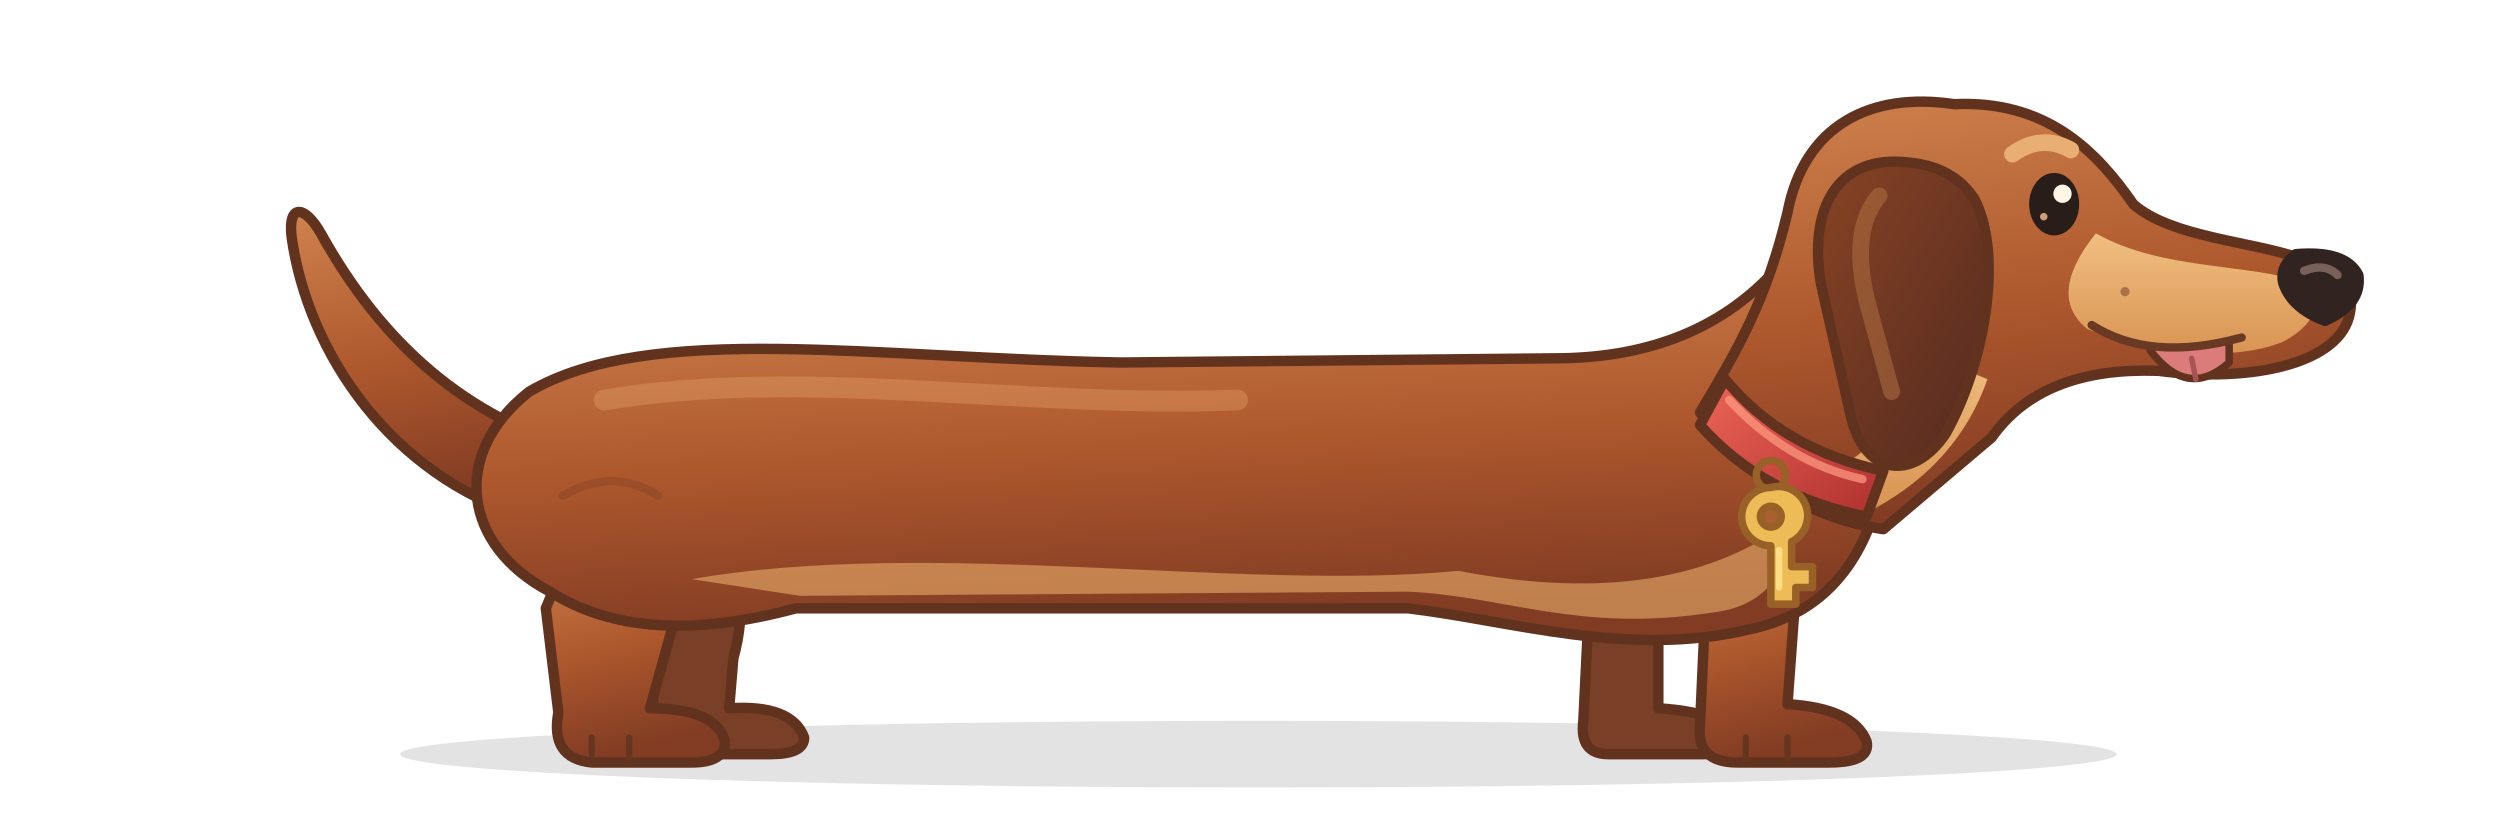
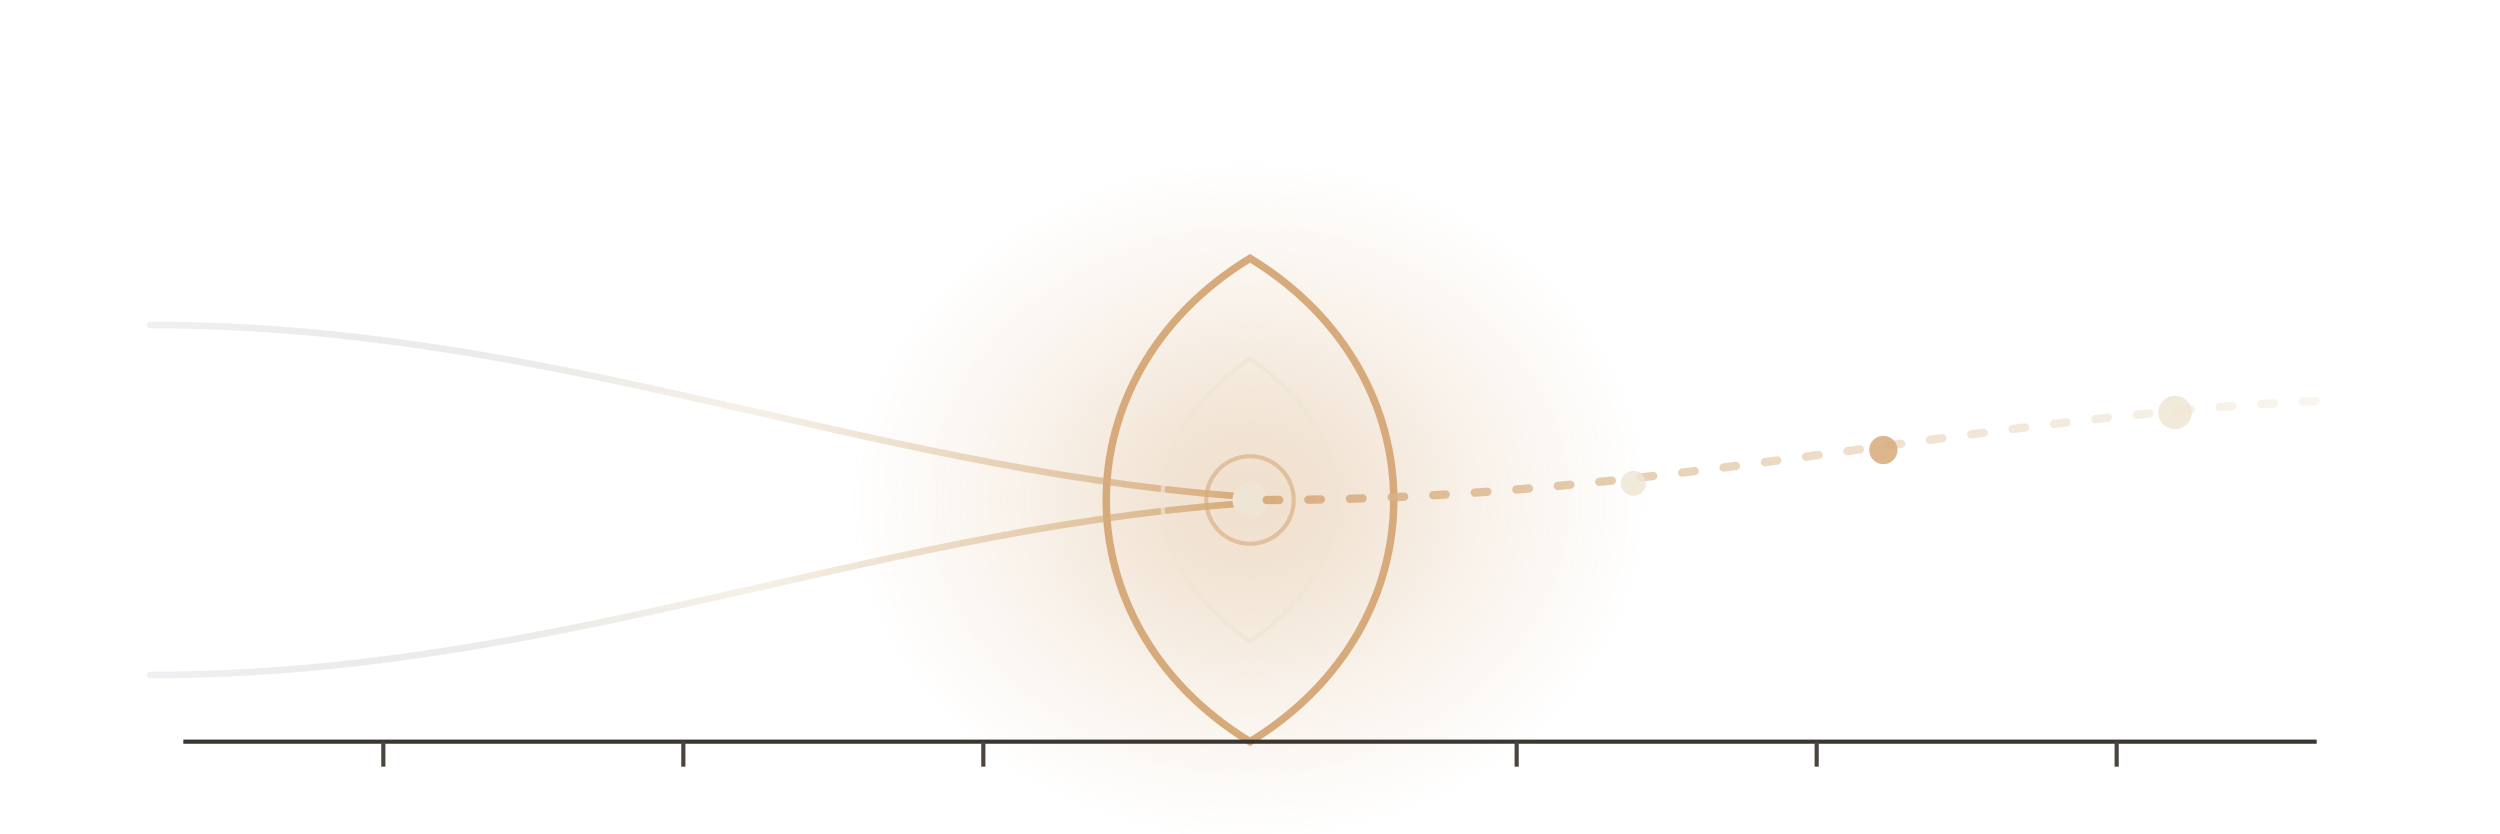
<svg xmlns="http://www.w3.org/2000/svg" viewBox="0 0 600 200" role="img" aria-labelledby="title desc">
  <defs>
-     <linearGradient id="coat" x1="0" y1="0" x2="0.2" y2="1">
-       <stop stop-color="#cf824d" />
-       <stop offset=".55" stop-color="#ad572d" />
-       <stop offset="1" stop-color="#823c23" />
+     <linearGradient id="stream" x1="0" y1="0" x2="1" y2="0">
+       <stop offset="0" stop-color="#a4adbb" stop-opacity=".18" />
+       <stop offset=".55" stop-color="#eee5d4" stop-opacity=".55" />
+       <stop offset="1" stop-color="#d6aa7a" stop-opacity=".95" />
    </linearGradient>
-     <linearGradient id="ear" x1="0" y1="0" x2="1" y2="1">
-       <stop stop-color="#874324" />
-       <stop offset="1" stop-color="#542a20" />
+     <linearGradient id="settled" x1="0" y1="0" x2="1" y2="0">
+       <stop offset="0" stop-color="#d6aa7a" stop-opacity=".95" />
+       <stop offset="1" stop-color="#eee5d4" stop-opacity=".35" />
    </linearGradient>
-     <linearGradient id="tan" x1="0" y1="0" x2="0" y2="1">
-       <stop stop-color="#f0bf80" />
-       <stop offset="1" stop-color="#d99453" />
-     </linearGradient>
-     <linearGradient id="collar" x1="0" y1="0" x2="1" y2="1">
-       <stop stop-color="#ed6557" />
-       <stop offset="1" stop-color="#af302f" />
-     </linearGradient>
+     <radialGradient id="halo" cx=".5" cy=".5" r=".5">
+       <stop offset="0" stop-color="#d6aa7a" stop-opacity=".38" />
+       <stop offset=".55" stop-color="#c88e4b" stop-opacity=".12" />
+       <stop offset="1" stop-color="#c88e4b" stop-opacity="0" />
+     </radialGradient>
+     <style>
+       .queue { fill:none; stroke:url(#stream); stroke-width:1.6; stroke-linecap:round; }
+       .queue--b { stroke-width:2.2; }
+       .settled { fill:none; stroke:url(#settled); stroke-width:2; stroke-linecap:round; stroke-dasharray:3 7; animation:carry 9s linear infinite; }
+       .gate { fill:none; stroke:#d6aa7a; stroke-width:1.8; }
+       .gate-core { fill:none; stroke:#eee5d4; stroke-width:1; opacity:.7; }
+       .glow { fill:url(#halo); }
+       .node { fill:#eee5d4; opacity:.85; }
+       .node--warm { fill:#d6aa7a; }
+       .base { stroke:#3a3630; stroke-width:1; }
+       .tick { stroke:#4a453e; stroke-width:1; }
+       .pulse { transform-origin:300px 120px; animation:breathe 6s ease-in-out infinite; }
+       .flicker { animation:flicker 7s ease-in-out infinite; }
+       .flicker--2 { animation-delay:-2.5s; }
+       .flicker--3 { animation-delay:-4.5s; }
+       @keyframes breathe { 0%,100% { opacity:.55; } 50% { opacity:1; } }
+       @keyframes flicker { 0%,100% { opacity:.45; } 50% { opacity:.9; } }
+       @keyframes carry { to { stroke-dashoffset:-20; } }
+       @media (prefers-reduced-motion:reduce) { * { animation:none !important; } }
+     </style>
  </defs>
-   <style>
-     /* Paws stay planted. Each small movement has its own rhythm. */
-     .breath { transform-origin: 285px 151px; animation: breathe 4s ease-in-out infinite; }
-     .tail { transform-origin: 132px 108px; animation: wag 1.15s ease-in-out infinite; }
-     .head { transform-origin: 432px 107px; animation: look 8s ease-in-out infinite; }
-     .ear { transform-origin: 458px 48px; animation: ear-sway 8s ease-in-out infinite; }
-     .eye { transform-origin: 493px 49px; animation: blink 6.7s linear infinite; }
-     .key { transform-origin: 425px 111px; animation: key-sway 4s ease-in-out infinite; }
-     @keyframes breathe { 0%,100% { transform: scaleY(1); } 50% { transform: scaleY(1.025); } }
-     @keyframes wag { 0%,100% { transform: rotate(-8deg); } 50% { transform: rotate(13deg); } }
-     @keyframes look { 0%,24%,64%,100% { transform: rotate(0deg); } 36%,49% { transform: rotate(-3deg); } 78%,86% { transform: rotate(1.5deg); } }
-     @keyframes ear-sway { 0%,24%,64%,100% { transform: rotate(0deg); } 39%,49% { transform: rotate(4deg); } 80%,86% { transform: rotate(-2deg); } }
-     @keyframes blink { 0%,42%,46%,75%,79%,100% { transform: scaleY(1); } 44%,77% { transform: scaleY(.08); } }
-     @keyframes key-sway { 0%,100% { transform: rotate(-5deg); } 50% { transform: rotate(6deg); } }
-     @media (prefers-reduced-motion: reduce) { .breath,.tail,.head,.ear,.eye,.key { animation: none; } }
-     /* The same drawing is also used as a tiny owner marker. Keep those still. */
-     @media (max-width: 100px) { .breath,.tail,.head,.ear,.eye,.key { animation: none; } }
-   </style>
-   <ellipse cx="302" cy="181" rx="206" ry="8" fill="#1d1511" opacity=".12" />
-   <g stroke="#61331f" stroke-width="2.5" stroke-linecap="round" stroke-linejoin="round">
-     <path d="M171 131 Q181 140 176 158 L175 170 Q190 169 193 177 Q193 181 185 181 H163 Q156 180 157 172 L155 139Z" fill="#794027" />
-     <path d="M382 132 L398 132 L398 170 Q415 171 416 178 Q416 181 409 181 H386 Q379 181 380 173Z" fill="#794027" />
-     <path d="M138 129 Q158 127 164 141 L156 170 Q172 170 174 178 Q174 183 166 183 H142 Q132 182 134 171 L131 146Z" fill="url(#coat)" />
-     <path d="M410 130 L432 128 L429 169 Q445 170 448 178 Q449 183 439 183 H417 Q407 183 408 174Z" fill="url(#coat)" />
-     <path d="M142 177 V181 M151 177 V182 M419 177 V182 M429 177 V182" stroke="#66351f" stroke-width="1.5" />
-     <g class="breath">
-       <path class="tail" d="M139 108 C112 100 92 83 77 56 C73 49 69 49 70 57 C74 85 94 114 126 124Z" fill="url(#coat)" />
-       <path d="M127 94 C156 77 210 86 269 87 L373 86 Q405 86 424 67 Q441 62 451 84 L451 119 Q444 146 420 151 C391 158 363 149 338 146 L191 146 Q154 156 132 142 C111 131 108 109 127 94Z" fill="url(#coat)" />
-       <path d="M166 139 C223 129 298 142 350 137 Q402 147 431 124 Q429 145 411 147 C379 152 361 143 338 142 L192 143Z" fill="#e2a465" opacity=".65" stroke="none" />
-       <path d="M145 96 C193 88 245 98 297 96" fill="none" stroke="#ecac6e" stroke-width="5" opacity=".32" />
-       <path d="M135 119 Q147 112 158 119" fill="none" stroke="#874625" stroke-width="2" opacity=".5" />
-       <g class="head">
-         <path d="M408 99 C417 84 424 72 429 51 C433 30 449 22 469 25 C491 24 503 36 512 49 C521 57 541 58 552 62 Q566 65 564 75 C562 87 541 92 518 89 Q490 88 478 105 L452 127 Q425 123 408 99Z" fill="url(#coat)" />
-         <path d="M503 56 C519 65 539 63 554 68 Q559 76 548 82 C533 88 513 83 501 79 Q491 71 503 56Z" fill="url(#tan)" stroke="none" />
-         <path d="M477 91 Q470 111 450 122 L436 115 Q458 105 460 84Z" fill="url(#tan)" stroke="none" />
-         <path d="M414 91 Q428 108 452 113 L448 124 Q423 119 408 102Z" fill="url(#collar)" />
-         <path d="M415 96 Q429 111 447 115" fill="none" stroke="#ff9c82" stroke-width="2" opacity=".7" />
-         <g class="key" stroke="#986127" stroke-width="1.8" fill="#edbc56">
-           <circle cx="425" cy="114" r="3.5" fill="none" />
-           <path d="M425 117 A7 7 0 1 0 425 131 L425 145 L431 145 L431 141 L435 141 L435 136 L430 136 L430 130 A7 7 0 0 0 425 117Z" />
-           <circle cx="425" cy="124" r="2.5" fill="#a86032" />
-           <path d="M427 132 V141" stroke="#ffdf85" stroke-width="1.5" />
-         </g>
-         <g class="ear">
-           <path d="M458 39 C441 37 434 50 437 68 L444 99 C447 114 459 116 467 104 C476 88 481 62 474 48 Q469 40 458 39Z" fill="url(#ear)" />
-           <path d="M451 47 Q444 55 448 72 L454 94" fill="none" stroke="#b37343" stroke-width="4" opacity=".5" />
-         </g>
-         <path d="M483 37 Q490 32 497 36" fill="none" stroke="#e9ae72" stroke-width="4" />
-         <g class="eye" stroke="none">
-           <ellipse cx="493" cy="49" rx="6" ry="7.5" fill="#281d18" />
-           <circle cx="495" cy="46.5" r="2.2" fill="#fff6e5" />
-           <circle cx="490.5" cy="52" r=".9" fill="#cb9f79" />
-         </g>
-         <path d="M551 61 Q563 60 566 66 Q567 73 558 77 Q550 74 548 68 Q547 64 551 61Z" fill="#302320" stroke="#302320" />
-         <path d="M553 65 Q558 63 561 66" fill="none" stroke="#79615a" stroke-width="2" />
-         <path d="M516 84 Q525 96 535 87 L535 82" fill="#db7c7a" stroke-width="1.8" />
-         <path d="M526 86 L527 91" fill="none" stroke="#a75353" stroke-width="1.3" />
-         <path d="M502 78 Q516 87 538 81" fill="none" stroke="#693924" stroke-width="2" />
-         <circle cx="510" cy="70" r="1.1" fill="#aa7148" stroke="none" />
-       </g>
-     </g>
+   <ellipse class="glow pulse" cx="300" cy="120" rx="96" ry="82" />
+   <path class="queue flicker flicker--2" d="M36 78 C132 78 206 112 296 119" />
+   <path class="queue queue--b" d="M36 120 C120 120 214 120 296 120" />
+   <path class="queue flicker flicker--3" d="M36 162 C132 162 206 128 296 121" />
+   <path class="gate pulse" d="M300 62 C346 90 346 150 300 178 C254 150 254 90 300 62 Z" />
+   <path class="gate-core" d="M300 86 C328 106 328 134 300 154 C272 134 272 106 300 86 Z" />
+   <circle cx="300" cy="120" r="4.2" fill="#eee5d4" />
+   <circle cx="300" cy="120" r="10.5" fill="none" stroke="#d6aa7a" stroke-width="1" opacity=".6" />
+   <path class="settled" d="M304 120 C400 120 470 100 560 96" />
+   <circle class="node" cx="392" cy="116" r="3" />
+   <circle class="node node--warm" cx="452" cy="108" r="3.4" />
+   <circle class="node" cx="522" cy="99" r="4" />
+   <line class="base" x1="44" y1="178" x2="556" y2="178" />
+   <g class="tick">
+     <line x1="92" y1="178" x2="92" y2="184" />
+     <line x1="164" y1="178" x2="164" y2="184" />
+     <line x1="236" y1="178" x2="236" y2="184" />
+     <line x1="364" y1="178" x2="364" y2="184" />
+     <line x1="436" y1="178" x2="436" y2="184" />
+     <line x1="508" y1="178" x2="508" y2="184" />
  </g>
</svg>
